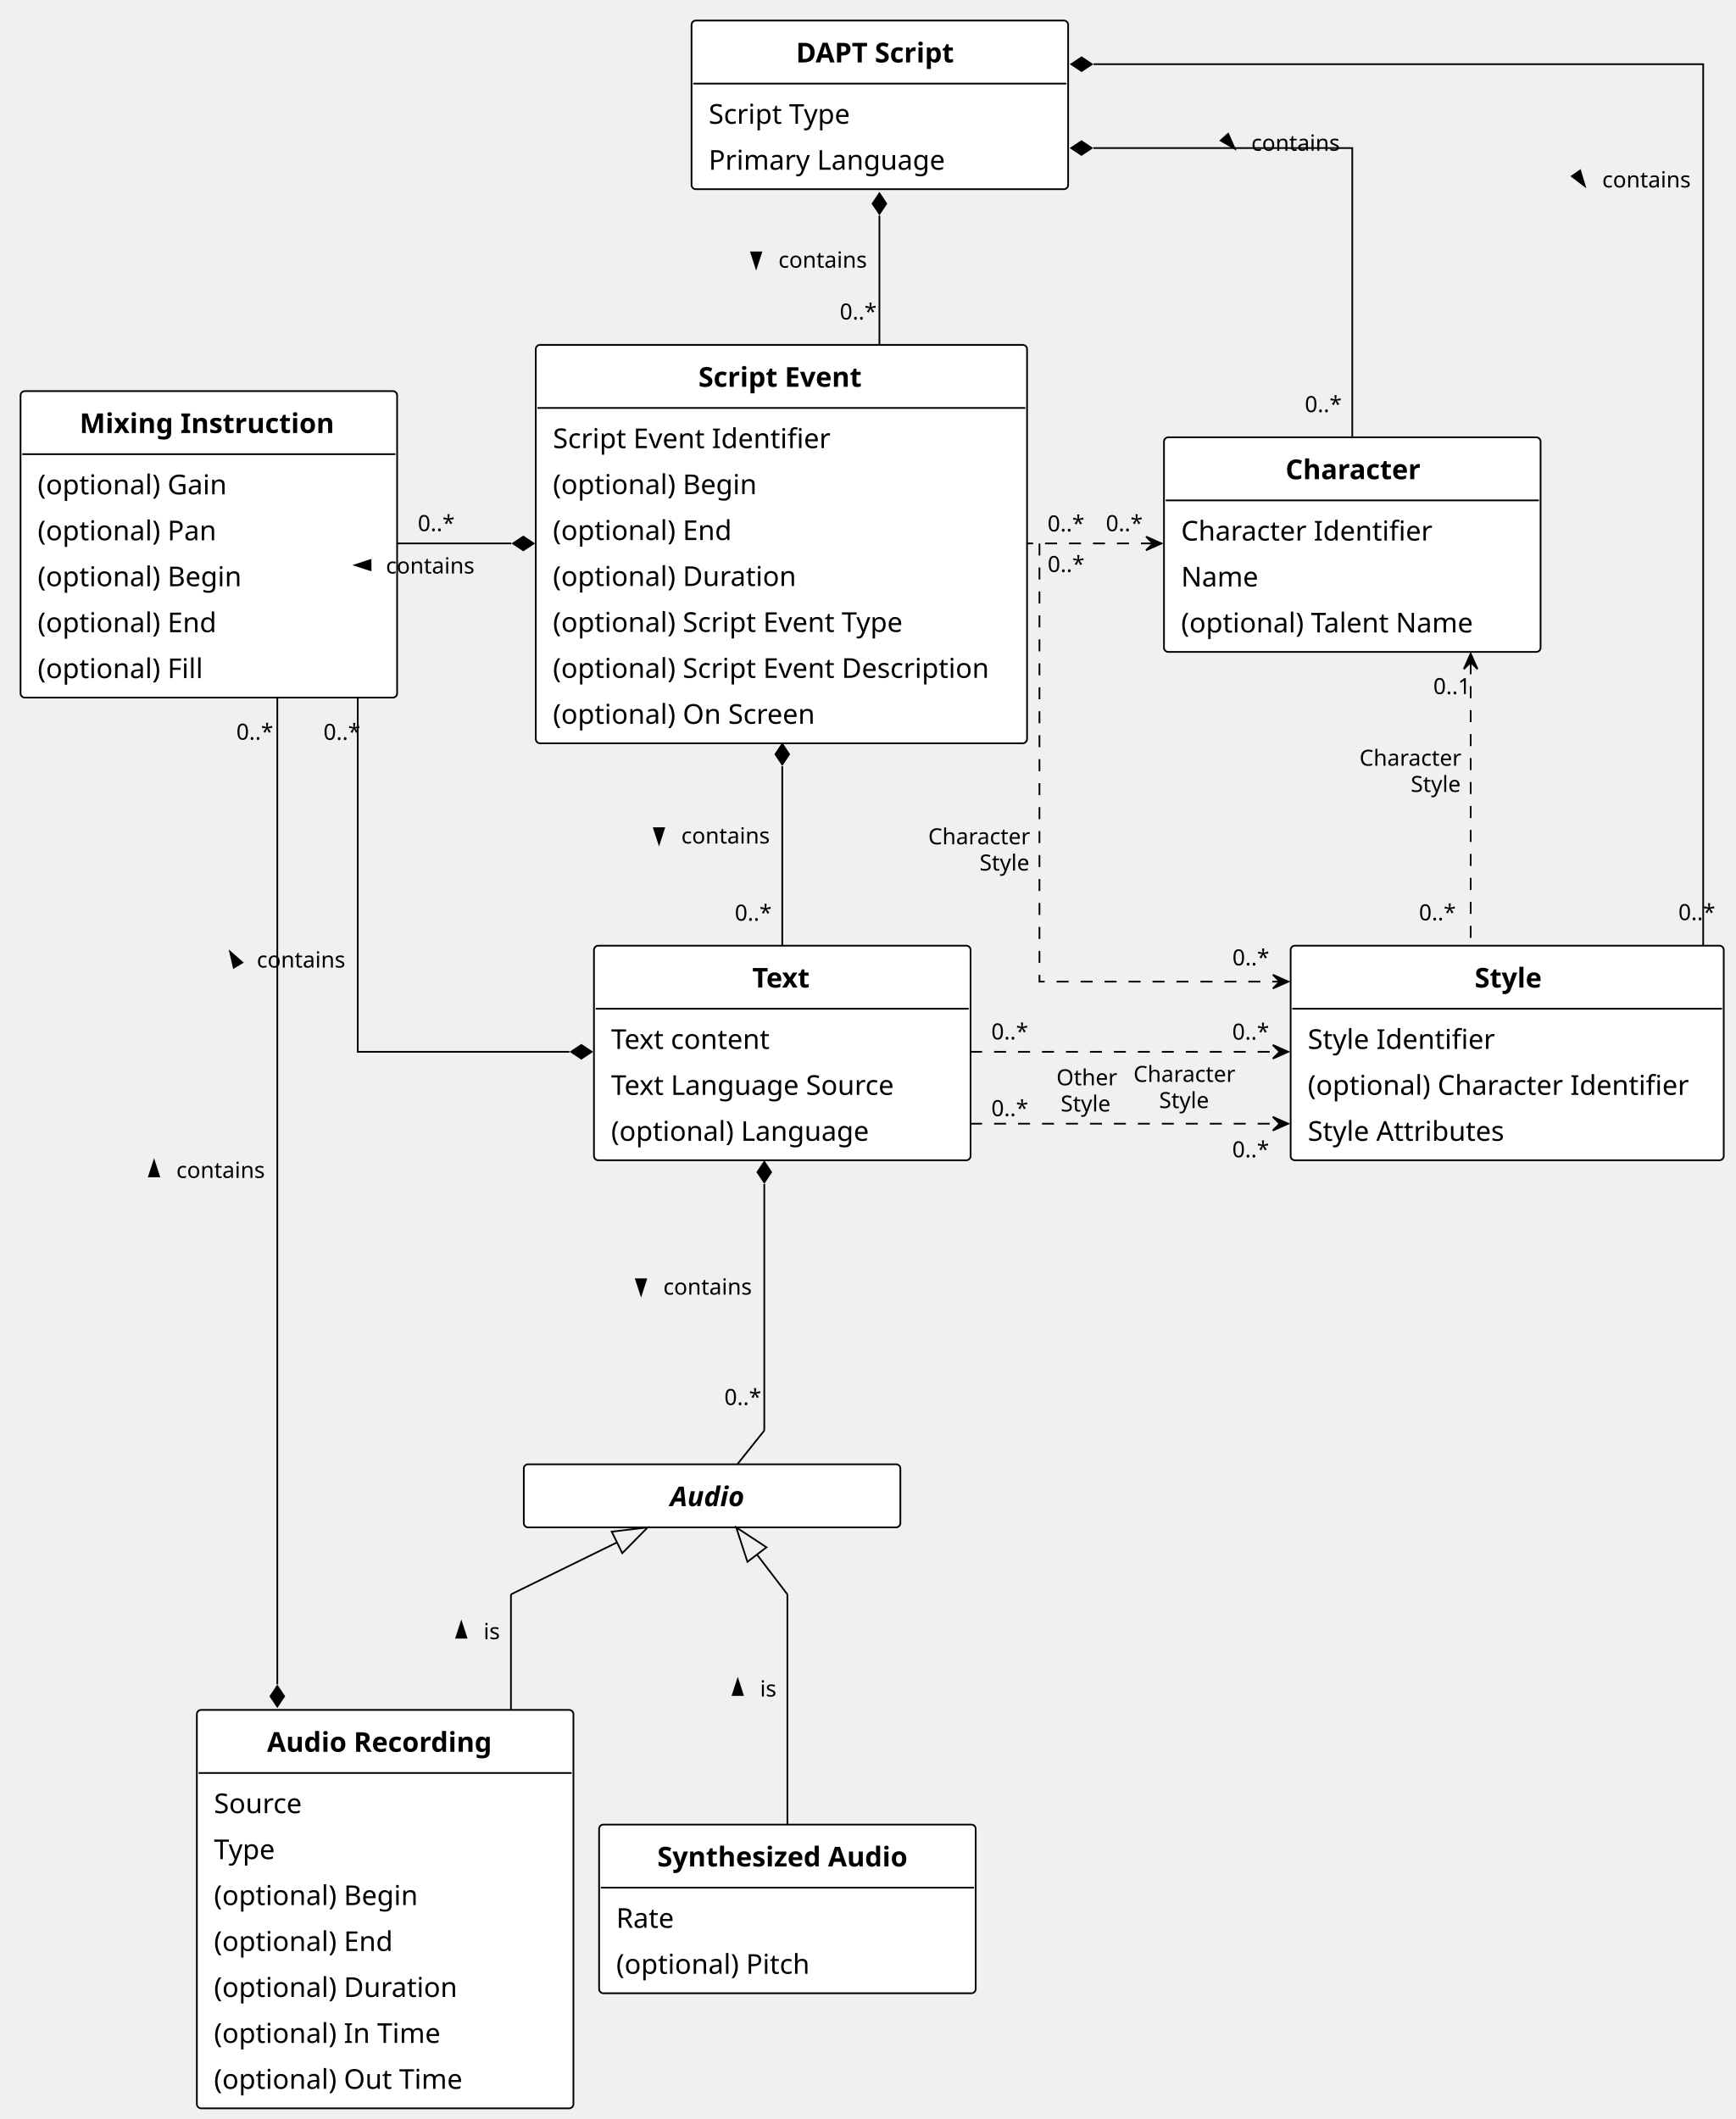
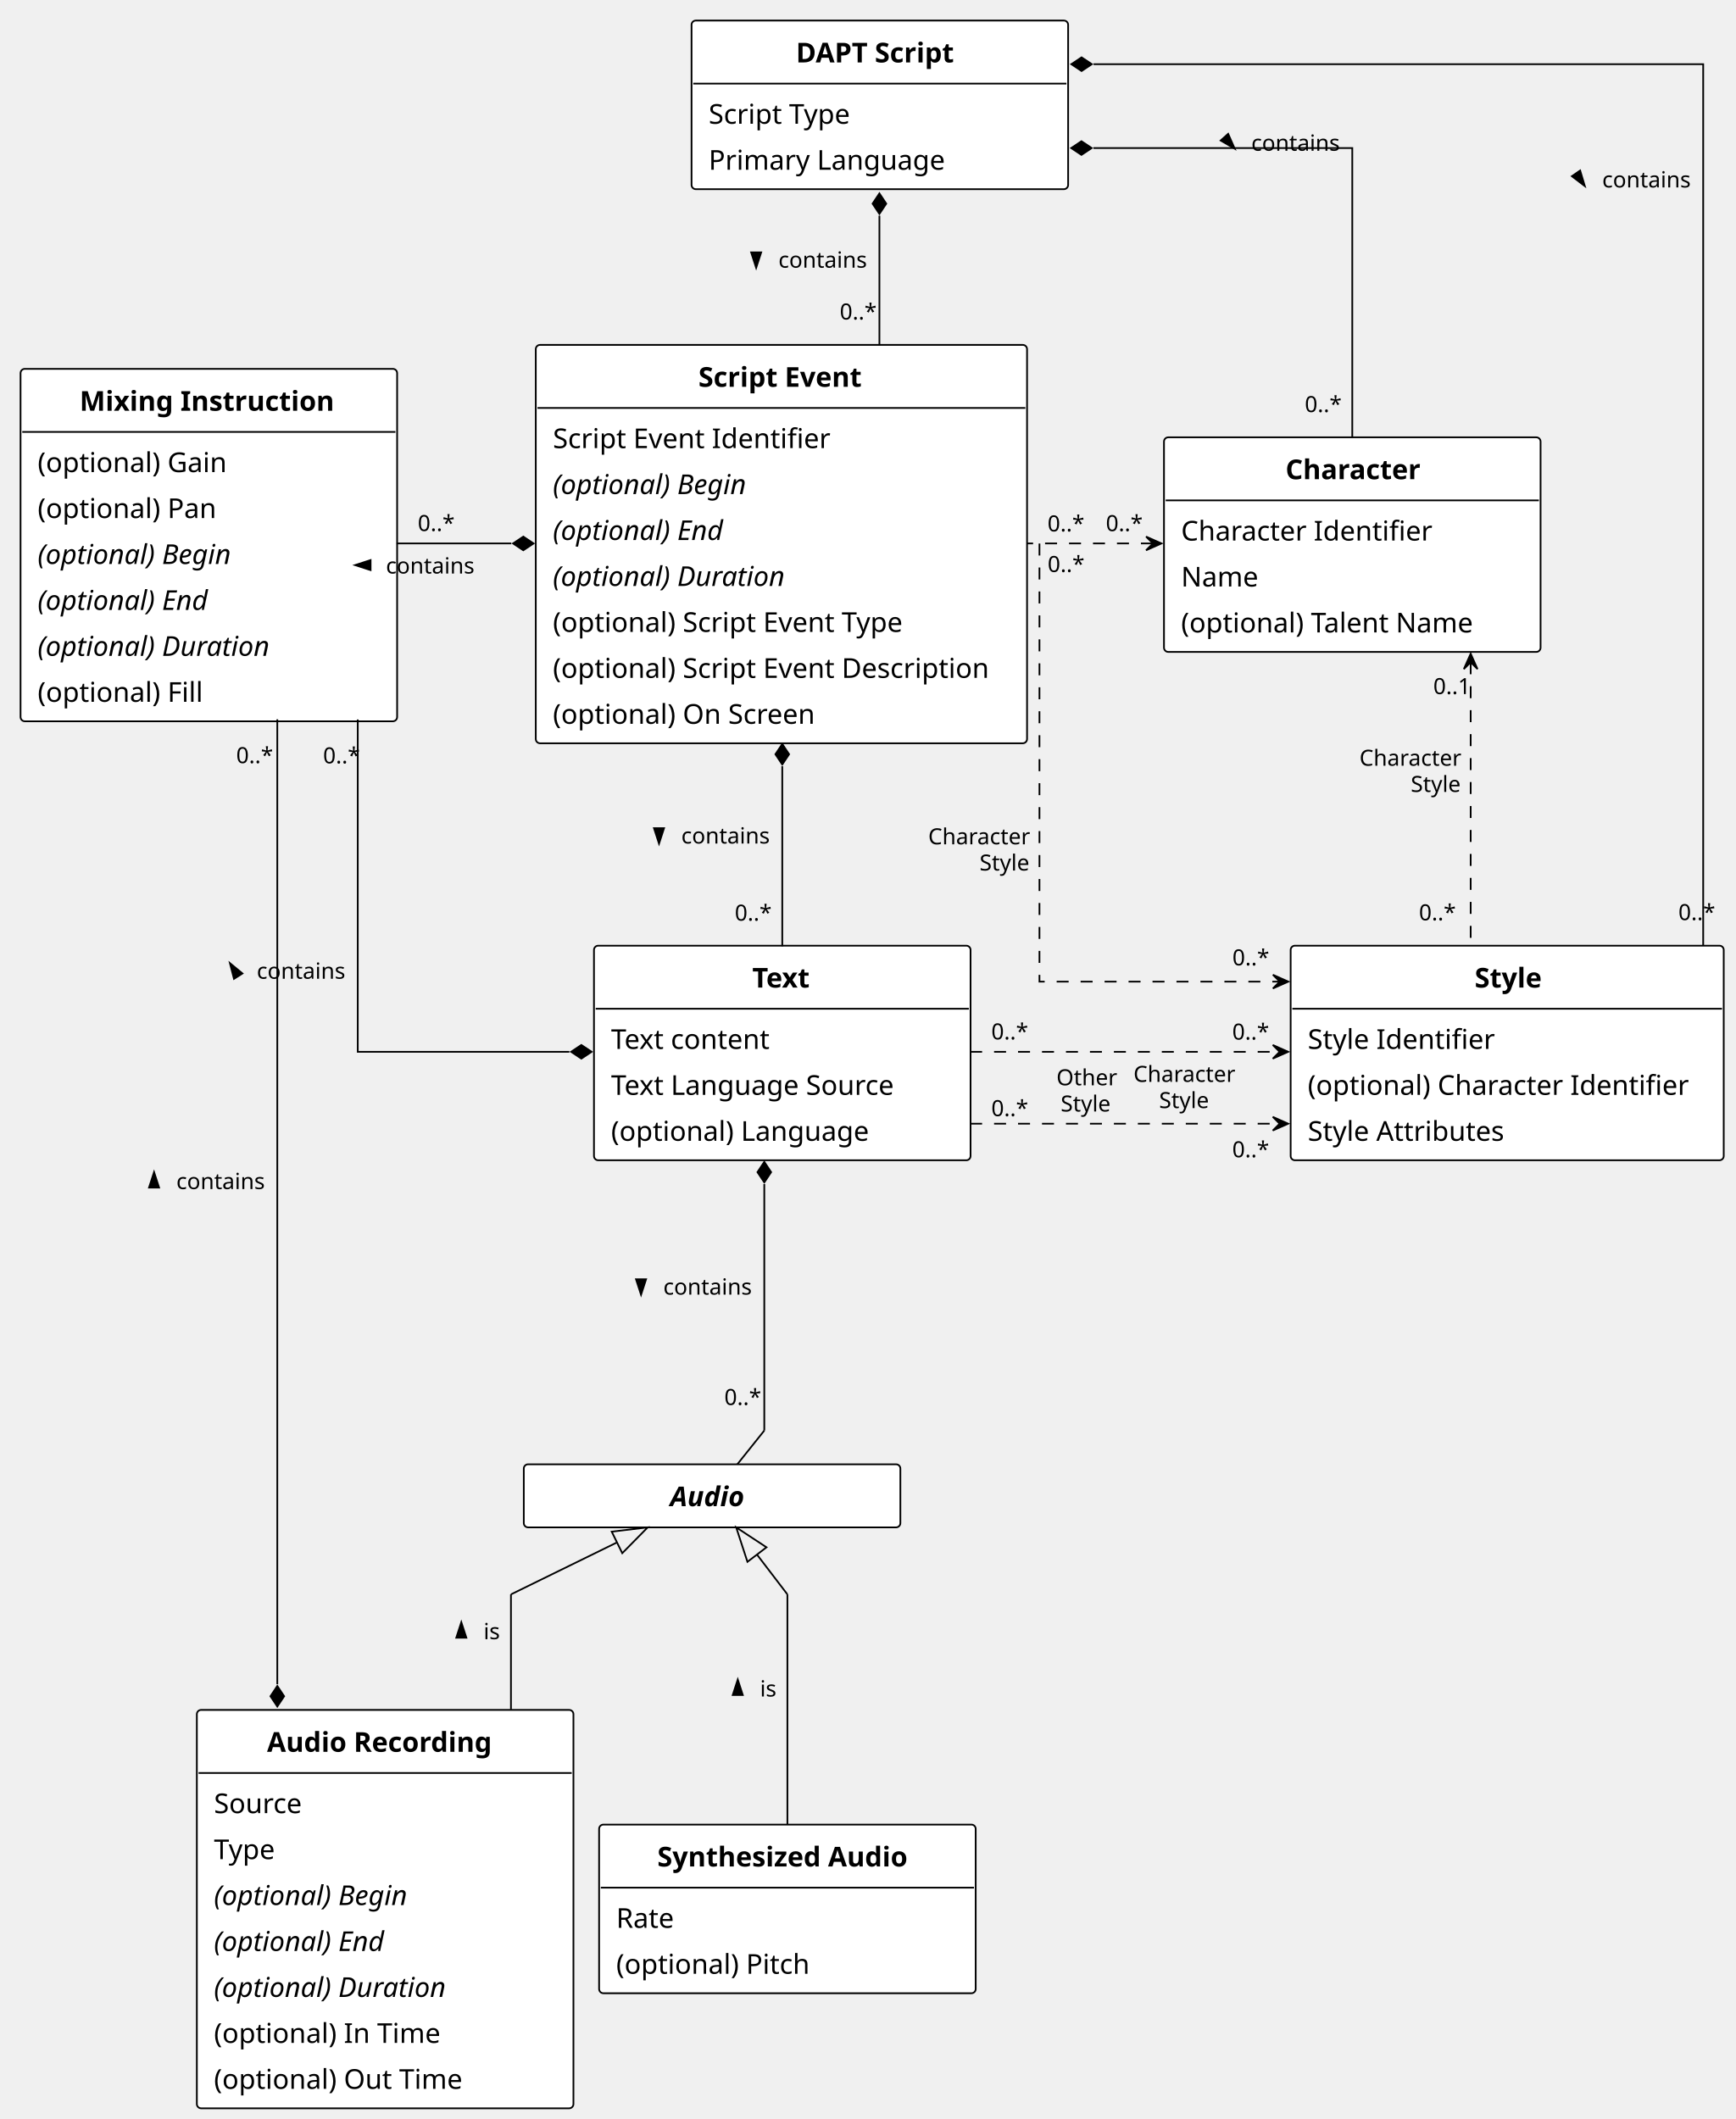
<svg xmlns="http://www.w3.org/2000/svg" xmlns:xlink="http://www.w3.org/1999/xlink" contentStyleType="text/css" height="1238px" preserveAspectRatio="none" style="width:1014px;height:1238px;background:#FFFFFF;" version="1.1" viewBox="0 0 1014 1238" width="1014px" zoomAndPan="magnify">
  <defs />
  <g>
    <a href="#dapt-script" target="_top" title="#dapt-script" xlink:actuate="onRequest" xlink:href="#dapt-script" xlink:show="new" xlink:title="#dapt-script" xlink:type="simple">
      <g id="elem_DAPTScript">
        <rect codeLine="15" fill="#FFFFFF" height="98.531" id="DAPTScript" rx="2.5" ry="2.5" style="stroke:#000000;stroke-width:1.0;" width="220" x="404" y="12" />
        <text fill="#000000" font-family="sans-serif" font-size="16" font-weight="bold" lengthAdjust="spacing" textLength="98" x="465" y="36.469">DAPT Script</text>
        <line style="stroke:#000000;stroke-width:1.0;" x1="405" x2="623" y1="48.844" y2="48.844" />
        <a href="#script-type" target="_top" title="#script-type" xlink:actuate="onRequest" xlink:href="#script-type" xlink:show="new" xlink:title="#script-type" xlink:type="simple">
          <text fill="#000000" font-family="sans-serif" font-size="16" lengthAdjust="spacing" textLength="87" x="414" y="72.312">Script Type</text>
        </a>
        <a href="#primary-language" target="_top" title="#primary-language" xlink:actuate="onRequest" xlink:href="#primary-language" xlink:show="new" xlink:title="#primary-language" xlink:type="simple">
          <text fill="#000000" font-family="sans-serif" font-size="16" lengthAdjust="spacing" textLength="141" x="414" y="99.156">Primary Language</text>
        </a>
      </g>
    </a>
    <a href="#script-event" target="_top" title="#script-event" xlink:actuate="onRequest" xlink:href="#script-event" xlink:show="new" xlink:title="#script-event" xlink:type="simple">
      <g id="elem_ScriptEvent">
        <rect codeLine="20" fill="#FFFFFF" height="232.75" id="ScriptEvent" rx="2.5" ry="2.5" style="stroke:#000000;stroke-width:1.0;" width="287" x="313" y="201.5" />
        <text fill="#000000" font-family="sans-serif" font-size="16" font-weight="bold" lengthAdjust="spacing" textLength="97" x="408" y="225.969">Script Event</text>
        <line style="stroke:#000000;stroke-width:1.0;" x1="314" x2="599" y1="238.344" y2="238.344" />
        <a href="#dfn-script-event-identifier" target="_top" title="#dfn-script-event-identifier" xlink:actuate="onRequest" xlink:href="#dfn-script-event-identifier" xlink:show="new" xlink:title="#dfn-script-event-identifier" xlink:type="simple">
          <text fill="#000000" font-family="sans-serif" font-size="16" lengthAdjust="spacing" textLength="169" x="323" y="261.812">Script Event Identifier</text>
        </a>
        <a href="#dfn-begin" target="_top" title="#dfn-begin" xlink:actuate="onRequest" xlink:href="#dfn-begin" xlink:show="new" xlink:title="#dfn-begin" xlink:type="simple">
-           <text fill="#000000" font-family="sans-serif" font-size="16" lengthAdjust="spacing" textLength="123" x="323" y="288.656">(optional) Begin</text>
+           <text fill="#000000" font-family="sans-serif" font-size="16" font-style="italic" lengthAdjust="spacing" textLength="123" x="323" y="288.656">(optional) Begin</text>
        </a>
        <a href="#dfn-end" target="_top" title="#dfn-end" xlink:actuate="onRequest" xlink:href="#dfn-end" xlink:show="new" xlink:title="#dfn-end" xlink:type="simple">
-           <text fill="#000000" font-family="sans-serif" font-size="16" lengthAdjust="spacing" textLength="109" x="323" y="315.5">(optional) End</text>
+           <text fill="#000000" font-family="sans-serif" font-size="16" font-style="italic" lengthAdjust="spacing" textLength="109" x="323" y="315.5">(optional) End</text>
        </a>
        <a href="#dfn-duration" target="_top" title="#dfn-duration" xlink:actuate="onRequest" xlink:href="#dfn-duration" xlink:show="new" xlink:title="#dfn-duration" xlink:type="simple">
-           <text fill="#000000" font-family="sans-serif" font-size="16" lengthAdjust="spacing" textLength="149" x="323" y="342.344">(optional) Duration</text>
+           <text fill="#000000" font-family="sans-serif" font-size="16" font-style="italic" lengthAdjust="spacing" textLength="149" x="323" y="342.344">(optional) Duration</text>
        </a>
        <a href="#dfn-script-event-type" target="_top" title="#dfn-script-event-type" xlink:actuate="onRequest" xlink:href="#dfn-script-event-type" xlink:show="new" xlink:title="#dfn-script-event-type" xlink:type="simple">
          <text fill="#000000" font-family="sans-serif" font-size="16" lengthAdjust="spacing" textLength="214" x="323" y="369.188">(optional) Script Event Type</text>
        </a>
        <a href="#dfn-script-event-description" target="_top" title="#dfn-script-event-description" xlink:actuate="onRequest" xlink:href="#dfn-script-event-description" xlink:show="new" xlink:title="#dfn-script-event-description" xlink:type="simple">
          <text fill="#000000" font-family="sans-serif" font-size="16" lengthAdjust="spacing" textLength="267" x="323" y="396.031">(optional) Script Event Description</text>
        </a>
        <a href="#on-screen" target="_top" title="#on-screen" xlink:actuate="onRequest" xlink:href="#on-screen" xlink:show="new" xlink:title="#on-screen" xlink:type="simple">
          <text fill="#000000" font-family="sans-serif" font-size="16" lengthAdjust="spacing" textLength="159" x="323" y="422.875">(optional) On Screen</text>
        </a>
      </g>
    </a>
    <a href="#text" target="_top" title="#text" xlink:actuate="onRequest" xlink:href="#text" xlink:show="new" xlink:title="#text" xlink:type="simple">
      <g id="elem_Text">
        <rect codeLine="30" fill="#FFFFFF" height="125.375" id="Text" rx="2.5" ry="2.5" style="stroke:#000000;stroke-width:1.0;" width="220" x="347" y="552.5" />
        <text fill="#000000" font-family="sans-serif" font-size="16" font-weight="bold" lengthAdjust="spacing" textLength="35" x="439.5" y="576.969">Text</text>
        <line style="stroke:#000000;stroke-width:1.0;" x1="348" x2="566" y1="589.344" y2="589.344" />
        <a href="#dfn-text" target="_top" title="#dfn-text" xlink:actuate="onRequest" xlink:href="#dfn-text" xlink:show="new" xlink:title="#dfn-text" xlink:type="simple">
          <text fill="#000000" font-family="sans-serif" font-size="16" lengthAdjust="spacing" textLength="99" x="357" y="612.812">Text content</text>
        </a>
        <a href="#text-language-source" target="_top" title="#text-language-source" xlink:actuate="onRequest" xlink:href="#text-language-source" xlink:show="new" xlink:title="#text-language-source" xlink:type="simple">
          <text fill="#000000" font-family="sans-serif" font-size="16" lengthAdjust="spacing" textLength="174" x="357" y="639.656">Text Language Source</text>
        </a>
        <text fill="#000000" font-family="sans-serif" font-size="16" lengthAdjust="spacing" textLength="156" x="357" y="666.5">(optional) Language</text>
      </g>
    </a>
    <a href="#dfn-audio" target="_top" title="#dfn-audio" xlink:actuate="onRequest" xlink:href="#dfn-audio" xlink:show="new" xlink:title="#dfn-audio" xlink:type="simple">
      <g id="elem_Audio">
        <rect codeLine="51" fill="#FFFFFF" height="36.844" id="Audio" rx="2.5" ry="2.5" style="stroke:#000000;stroke-width:1.0;" width="220" x="306" y="855.5" />
        <text fill="#000000" font-family="sans-serif" font-size="16" font-style="italic" font-weight="bold" lengthAdjust="spacing" textLength="49" x="391.5" y="879.969">Audio</text>
      </g>
    </a>
    <polygon fill="none" points="378.406,892.344,363.527,907.43,357.366,894.859" style="stroke:#000000;stroke-width:1.0;" />
    <line style="stroke:#000000;stroke-width:1.0;" x1="360.447" x2="298.5" y1="901.144" y2="931.5" />
    <polygon fill="none" points="430.078,892.344,447.783,903.985,436.659,912.485" style="stroke:#000000;stroke-width:1.0;" />
    <line style="stroke:#000000;stroke-width:1.0;" x1="442.221" x2="460" y1="908.235" y2="931.5" />
    <line style="stroke:#000000;stroke-width:1.0;" x1="430.731" x2="446.5" y1="855.5" y2="835.78" />
    <a href="#dfn-synthesized-audio" target="_top" title="#dfn-synthesized-audio" xlink:actuate="onRequest" xlink:href="#dfn-synthesized-audio" xlink:show="new" xlink:title="#dfn-synthesized-audio" xlink:type="simple">
      <g id="elem_SynthesizedAudio">
        <rect codeLine="54" fill="#FFFFFF" height="98.531" id="SynthesizedAudio" rx="2.5" ry="2.5" style="stroke:#000000;stroke-width:1.0;" width="220" x="350" y="1066" />
        <text fill="#000000" font-family="sans-serif" font-size="16" font-weight="bold" lengthAdjust="spacing" textLength="152" x="384" y="1090.469">Synthesized Audio</text>
        <line style="stroke:#000000;stroke-width:1.0;" x1="351" x2="569" y1="1102.844" y2="1102.844" />
        <a href="#dfn-rate" target="_top" title="#dfn-rate" xlink:actuate="onRequest" xlink:href="#dfn-rate" xlink:show="new" xlink:title="#dfn-rate" xlink:type="simple">
          <text fill="#000000" font-family="sans-serif" font-size="16" lengthAdjust="spacing" textLength="34" x="360" y="1126.312">Rate</text>
        </a>
        <a href="#dfn-pitch" target="_top" title="#dfn-pitch" xlink:actuate="onRequest" xlink:href="#dfn-pitch" xlink:show="new" xlink:title="#dfn-pitch" xlink:type="simple">
          <text fill="#000000" font-family="sans-serif" font-size="16" lengthAdjust="spacing" textLength="118" x="360" y="1153.156">(optional) Pitch</text>
        </a>
      </g>
    </a>
    <a href="#dfn-audio-recording" target="_top" title="#dfn-audio-recording" xlink:actuate="onRequest" xlink:href="#dfn-audio-recording" xlink:show="new" xlink:title="#dfn-audio-recording" xlink:type="simple">
      <g id="elem_AudioRecording">
        <rect codeLine="59" fill="#FFFFFF" height="232.75" id="AudioRecording" rx="2.5" ry="2.5" style="stroke:#000000;stroke-width:1.0;" width="220" x="115" y="999" />
        <text fill="#000000" font-family="sans-serif" font-size="16" font-weight="bold" lengthAdjust="spacing" textLength="138" x="156" y="1023.469">Audio Recording</text>
        <line style="stroke:#000000;stroke-width:1.0;" x1="116" x2="334" y1="1035.844" y2="1035.844" />
        <a href="#dfn-source" target="_top" title="#dfn-source" xlink:actuate="onRequest" xlink:href="#dfn-source" xlink:show="new" xlink:title="#dfn-source" xlink:type="simple">
          <text fill="#000000" font-family="sans-serif" font-size="16" lengthAdjust="spacing" textLength="53" x="125" y="1059.312">Source</text>
        </a>
        <a href="#dfn-type" target="_top" title="#dfn-type" xlink:actuate="onRequest" xlink:href="#dfn-type" xlink:show="new" xlink:title="#dfn-type" xlink:type="simple">
          <text fill="#000000" font-family="sans-serif" font-size="16" lengthAdjust="spacing" textLength="37" x="125" y="1086.156">Type</text>
        </a>
        <a href="#dfn-begin" target="_top" title="#dfn-begin" xlink:actuate="onRequest" xlink:href="#dfn-begin" xlink:show="new" xlink:title="#dfn-begin" xlink:type="simple">
-           <text fill="#000000" font-family="sans-serif" font-size="16" lengthAdjust="spacing" textLength="123" x="125" y="1113">(optional) Begin</text>
+           <text fill="#000000" font-family="sans-serif" font-size="16" font-style="italic" lengthAdjust="spacing" textLength="123" x="125" y="1113">(optional) Begin</text>
        </a>
        <a href="#dfn-end" target="_top" title="#dfn-end" xlink:actuate="onRequest" xlink:href="#dfn-end" xlink:show="new" xlink:title="#dfn-end" xlink:type="simple">
-           <text fill="#000000" font-family="sans-serif" font-size="16" lengthAdjust="spacing" textLength="109" x="125" y="1139.844">(optional) End</text>
+           <text fill="#000000" font-family="sans-serif" font-size="16" font-style="italic" lengthAdjust="spacing" textLength="109" x="125" y="1139.844">(optional) End</text>
        </a>
        <a href="#dfn-duration" target="_top" title="#dfn-duration" xlink:actuate="onRequest" xlink:href="#dfn-duration" xlink:show="new" xlink:title="#dfn-duration" xlink:type="simple">
-           <text fill="#000000" font-family="sans-serif" font-size="16" lengthAdjust="spacing" textLength="149" x="125" y="1166.688">(optional) Duration</text>
+           <text fill="#000000" font-family="sans-serif" font-size="16" font-style="italic" lengthAdjust="spacing" textLength="149" x="125" y="1166.688">(optional) Duration</text>
        </a>
        <a href="#dfn-in-time" target="_top" title="#dfn-in-time" xlink:actuate="onRequest" xlink:href="#dfn-in-time" xlink:show="new" xlink:title="#dfn-in-time" xlink:type="simple">
          <text fill="#000000" font-family="sans-serif" font-size="16" lengthAdjust="spacing" textLength="139" x="125" y="1193.531">(optional) In Time</text>
        </a>
        <a href="#dfn-out-time" target="_top" title="#dfn-out-time" xlink:actuate="onRequest" xlink:href="#dfn-out-time" xlink:show="new" xlink:title="#dfn-out-time" xlink:type="simple">
          <text fill="#000000" font-family="sans-serif" font-size="16" lengthAdjust="spacing" textLength="152" x="125" y="1220.375">(optional) Out Time</text>
        </a>
      </g>
    </a>
    <a href="#character" target="_top" title="#character" xlink:actuate="onRequest" xlink:href="#character" xlink:show="new" xlink:title="#character" xlink:type="simple">
      <g id="elem_Character">
        <rect codeLine="38" fill="#FFFFFF" height="125.375" id="Character" rx="2.5" ry="2.5" style="stroke:#000000;stroke-width:1.0;" width="220" x="680" y="255.5" />
        <text fill="#000000" font-family="sans-serif" font-size="16" font-weight="bold" lengthAdjust="spacing" textLength="78" x="751" y="279.969">Character</text>
        <line style="stroke:#000000;stroke-width:1.0;" x1="681" x2="899" y1="292.344" y2="292.344" />
        <a href="#dfn-character-identifier" target="_top" title="#dfn-character-identifier" xlink:actuate="onRequest" xlink:href="#dfn-character-identifier" xlink:show="new" xlink:title="#dfn-character-identifier" xlink:type="simple">
          <text fill="#000000" font-family="sans-serif" font-size="16" lengthAdjust="spacing" textLength="153" x="690" y="315.812">Character Identifier</text>
        </a>
        <a href="#dfn-character-name" target="_top" title="#dfn-character-name" xlink:actuate="onRequest" xlink:href="#dfn-character-name" xlink:show="new" xlink:title="#dfn-character-name" xlink:type="simple">
          <text fill="#000000" font-family="sans-serif" font-size="16" lengthAdjust="spacing" textLength="45" x="690" y="342.656">Name</text>
        </a>
        <a href="#dfn-character-talent-name" target="_top" title="#dfn-character-talent-name" xlink:actuate="onRequest" xlink:href="#dfn-character-talent-name" xlink:show="new" xlink:title="#dfn-character-talent-name" xlink:type="simple">
          <text fill="#000000" font-family="sans-serif" font-size="16" lengthAdjust="spacing" textLength="179" x="690" y="369.5">(optional) Talent Name</text>
        </a>
      </g>
    </a>
    <g id="elem_Style">
      <rect codeLine="44" fill="#FFFFFF" height="125.375" id="Style" rx="2.5" ry="2.5" style="stroke:#000000;stroke-width:1.0;" width="253" x="754" y="552.5" />
      <text fill="#000000" font-family="sans-serif" font-size="16" font-weight="bold" lengthAdjust="spacing" textLength="38" x="861.5" y="576.969">Style</text>
      <line style="stroke:#000000;stroke-width:1.0;" x1="755" x2="1006" y1="589.344" y2="589.344" />
      <text fill="#000000" font-family="sans-serif" font-size="16" lengthAdjust="spacing" textLength="114" x="764" y="612.812">Style Identifier</text>
      <a href="#dfn-character-identifier" target="_top" title="#dfn-character-identifier" xlink:actuate="onRequest" xlink:href="#dfn-character-identifier" xlink:show="new" xlink:title="#dfn-character-identifier" xlink:type="simple">
        <text fill="#000000" font-family="sans-serif" font-size="16" lengthAdjust="spacing" textLength="233" x="764" y="639.656">(optional) Character Identifier</text>
      </a>
      <text fill="#000000" font-family="sans-serif" font-size="16" lengthAdjust="spacing" textLength="120" x="764" y="666.5">Style Attributes</text>
    </g>
    <a href="#dfn-mixing-instruction" target="_top" title="#dfn-mixing-instruction" xlink:actuate="onRequest" xlink:href="#dfn-mixing-instruction" xlink:show="new" xlink:title="#dfn-mixing-instruction" xlink:type="simple">
      <g id="elem_MixingInstruction">
-         <rect codeLine="71" fill="#FFFFFF" height="179.062" id="MixingInstruction" rx="2.5" ry="2.5" style="stroke:#000000;stroke-width:1.0;" width="220" x="12" y="228.5" />
-         <text fill="#000000" font-family="sans-serif" font-size="16" font-weight="bold" lengthAdjust="spacing" textLength="151" x="46.5" y="252.969">Mixing Instruction</text>
-         <line style="stroke:#000000;stroke-width:1.0;" x1="13" x2="231" y1="265.344" y2="265.344" />
+         <rect codeLine="71" fill="#FFFFFF" height="205.906" id="MixingInstruction" rx="2.5" ry="2.5" style="stroke:#000000;stroke-width:1.0;" width="220" x="12" y="215.5" />
+         <text fill="#000000" font-family="sans-serif" font-size="16" font-weight="bold" lengthAdjust="spacing" textLength="151" x="46.5" y="239.969">Mixing Instruction</text>
+         <line style="stroke:#000000;stroke-width:1.0;" x1="13" x2="231" y1="252.344" y2="252.344" />
        <a href="#dfn-gain" target="_top" title="#dfn-gain" xlink:actuate="onRequest" xlink:href="#dfn-gain" xlink:show="new" xlink:title="#dfn-gain" xlink:type="simple">
-           <text fill="#000000" font-family="sans-serif" font-size="16" lengthAdjust="spacing" textLength="116" x="22" y="288.812">(optional) Gain</text>
+           <text fill="#000000" font-family="sans-serif" font-size="16" lengthAdjust="spacing" textLength="116" x="22" y="275.812">(optional) Gain</text>
        </a>
        <a href="#dfn-pan" target="_top" title="#dfn-pan" xlink:actuate="onRequest" xlink:href="#dfn-pan" xlink:show="new" xlink:title="#dfn-pan" xlink:type="simple">
-           <text fill="#000000" font-family="sans-serif" font-size="16" lengthAdjust="spacing" textLength="108" x="22" y="315.656">(optional) Pan</text>
+           <text fill="#000000" font-family="sans-serif" font-size="16" lengthAdjust="spacing" textLength="108" x="22" y="302.656">(optional) Pan</text>
        </a>
        <a href="#dfn-begin" target="_top" title="#dfn-begin" xlink:actuate="onRequest" xlink:href="#dfn-begin" xlink:show="new" xlink:title="#dfn-begin" xlink:type="simple">
-           <text fill="#000000" font-family="sans-serif" font-size="16" lengthAdjust="spacing" textLength="123" x="22" y="342.5">(optional) Begin</text>
+           <text fill="#000000" font-family="sans-serif" font-size="16" font-style="italic" lengthAdjust="spacing" textLength="123" x="22" y="329.5">(optional) Begin</text>
        </a>
        <a href="#dfn-end" target="_top" title="#dfn-end" xlink:actuate="onRequest" xlink:href="#dfn-end" xlink:show="new" xlink:title="#dfn-end" xlink:type="simple">
-           <text fill="#000000" font-family="sans-serif" font-size="16" lengthAdjust="spacing" textLength="109" x="22" y="369.344">(optional) End</text>
+           <text fill="#000000" font-family="sans-serif" font-size="16" font-style="italic" lengthAdjust="spacing" textLength="109" x="22" y="356.344">(optional) End</text>
+         </a>
+         <a href="#dfn-duration" target="_top" title="#dfn-duration" xlink:actuate="onRequest" xlink:href="#dfn-duration" xlink:show="new" xlink:title="#dfn-duration" xlink:type="simple">
+           <text fill="#000000" font-family="sans-serif" font-size="16" font-style="italic" lengthAdjust="spacing" textLength="149" x="22" y="383.188">(optional) Duration</text>
        </a>
        <a href="#dfn-fill" target="_top" title="#dfn-fill" xlink:actuate="onRequest" xlink:href="#dfn-fill" xlink:show="new" xlink:title="#dfn-fill" xlink:type="simple">
-           <text fill="#000000" font-family="sans-serif" font-size="16" lengthAdjust="spacing" textLength="104" x="22" y="396.188">(optional) Fill</text>
+           <text fill="#000000" font-family="sans-serif" font-size="16" lengthAdjust="spacing" textLength="104" x="22" y="410.031">(optional) Fill</text>
        </a>
      </g>
    </a>
    <g id="link_DAPTScript_ScriptEvent">
-       <path codeLine="82" d="M513.75,125.98 C513.75,125.98 513.75,201.66 513.75,201.66 " fill="none" id="DAPTScript-backto-ScriptEvent" style="stroke:#000000;stroke-width:1.0;" />
+       <path codeLine="83" d="M513.75,125.98 C513.75,125.98 513.75,201.66 513.75,201.66 " fill="none" id="DAPTScript-backto-ScriptEvent" style="stroke:#000000;stroke-width:1.0;" />
      <polygon fill="#000000" points="513.75,112.98,509.75,118.98,513.75,124.98,517.75,118.98,513.75,112.98" style="stroke:#000000;stroke-width:1.0;" />
      <polygon fill="#000000" points="441.75,156.475,444.689,147.43,438.811,147.43,441.75,156.475" style="stroke:#000000;stroke-width:1.0;" />
      <text fill="#000000" font-family="sans-serif" font-size="13" lengthAdjust="spacing" textLength="54" x="454.75" y="156.388">contains</text>
      <text fill="#000000" font-family="sans-serif" font-size="13" lengthAdjust="spacing" textLength="22" x="490.589" y="186.658">0..*</text>
    </g>
    <g id="link_DAPTScript_Character">
-       <path codeLine="83" d="M638.79,86.5 C638.79,86.5 790,86.5 790,86.5 C790,86.5 790,187.01 790,255.72 " fill="none" id="DAPTScript-backto-Character" style="stroke:#000000;stroke-width:1.0;" />
+       <path codeLine="84" d="M638.79,86.5 C638.79,86.5 790,86.5 790,86.5 C790,86.5 790,187.01 790,255.72 " fill="none" id="DAPTScript-backto-Character" style="stroke:#000000;stroke-width:1.0;" />
      <polygon fill="#000000" points="625.79,86.5,631.79,90.5,637.79,86.5,631.79,82.5,625.79,86.5" style="stroke:#000000;stroke-width:1.0;" />
      <polygon fill="#000000" points="721.332,86.884,717.496,78.181,713.113,82.097,721.332,86.884" style="stroke:#000000;stroke-width:1.0;" />
      <text fill="#000000" font-family="sans-serif" font-size="13" lengthAdjust="spacing" textLength="54" x="731" y="88.068">contains</text>
      <text fill="#000000" font-family="sans-serif" font-size="13" lengthAdjust="spacing" textLength="22" x="762.266" y="240.754">0..*</text>
    </g>
    <g id="link_DAPTScript_Style">
-       <path codeLine="84" d="M638.86,37.5 C638.86,37.5 995,37.5 995,37.5 C995,37.5 995,402.74 995,552.54 " fill="none" id="DAPTScript-backto-Style" style="stroke:#000000;stroke-width:1.0;" />
+       <path codeLine="85" d="M638.86,37.5 C638.86,37.5 995,37.5 995,37.5 C995,37.5 995,402.74 995,552.54 " fill="none" id="DAPTScript-backto-Style" style="stroke:#000000;stroke-width:1.0;" />
      <polygon fill="#000000" points="625.86,37.5,631.86,41.5,637.86,37.5,631.86,33.5,625.86,37.5" style="stroke:#000000;stroke-width:1.0;" />
      <polygon fill="#000000" points="925.844,108.718,923.117,99.607,918.282,102.95,925.844,108.718" style="stroke:#000000;stroke-width:1.0;" />
      <text fill="#000000" font-family="sans-serif" font-size="13" lengthAdjust="spacing" textLength="54" x="936" y="109.518">contains</text>
      <text fill="#000000" font-family="sans-serif" font-size="13" lengthAdjust="spacing" textLength="22" x="980.505" y="537.553">0..*</text>
    </g>
    <g id="link_Character_Style">
      <a href="#dfn-character-style" target="_top" title="#dfn-character-style" xlink:actuate="onRequest" xlink:href="#dfn-character-style" xlink:show="new" xlink:title="#dfn-character-style" xlink:type="simple">
-         <path codeLine="85" d="M859.17,386.91 C859.17,386.91 859.17,552.66 859.17,552.66 " fill="none" id="Character-backto-Style" style="stroke:#000000;stroke-width:1.0;stroke-dasharray:7.0,7.0;" />
+         <path codeLine="86" d="M859.17,386.91 C859.17,386.91 859.17,552.66 859.17,552.66 " fill="none" id="Character-backto-Style" style="stroke:#000000;stroke-width:1.0;stroke-dasharray:7.0,7.0;" />
        <polygon fill="#000000" points="859.17,381.91,855.17,390.91,859.17,386.91,863.17,390.91,859.17,381.91" style="stroke:#000000;stroke-width:1.0;" />
        <text fill="#000000" font-family="sans-serif" font-size="13" lengthAdjust="spacing" textLength="60" x="794.17" y="447.358">Character</text>
        <text fill="#000000" font-family="sans-serif" font-size="13" lengthAdjust="spacing" textLength="30" x="824.17" y="462.669">Style</text>
        <text fill="#000000" font-family="sans-serif" font-size="13" lengthAdjust="spacing" textLength="24" x="837.318" y="405.509">0..1</text>
        <text fill="#000000" font-family="sans-serif" font-size="13" lengthAdjust="spacing" textLength="22" x="828.969" y="537.687">0..*</text>
      </a>
    </g>
    <g id="link_ScriptEvent_Style">
      <a href="#dfn-character-style" target="_top" title="#dfn-character-style" xlink:actuate="onRequest" xlink:href="#dfn-character-style" xlink:show="new" xlink:title="#dfn-character-style" xlink:type="simple">
-         <path codeLine="86" d="M607.25,317.55 C607.25,321.48 607.25,573.5 607.25,573.5 C607.25,573.5 747.63,573.5 747.63,573.5 " fill="none" id="ScriptEvent-to-Style" style="stroke:#000000;stroke-width:1.0;stroke-dasharray:7.0,7.0;" />
+         <path codeLine="87" d="M607.25,317.55 C607.25,321.48 607.25,573.5 607.25,573.5 C607.25,573.5 747.63,573.5 747.63,573.5 " fill="none" id="ScriptEvent-to-Style" style="stroke:#000000;stroke-width:1.0;stroke-dasharray:7.0,7.0;" />
        <polygon fill="#000000" points="752.63,573.5,743.63,569.5,747.63,573.5,743.63,577.5,752.63,573.5" style="stroke:#000000;stroke-width:1.0;" />
        <text fill="#000000" font-family="sans-serif" font-size="13" lengthAdjust="spacing" textLength="60" x="542.25" y="493.278">Character</text>
        <text fill="#000000" font-family="sans-serif" font-size="13" lengthAdjust="spacing" textLength="30" x="572.25" y="508.589">Style</text>
        <text fill="#000000" font-family="sans-serif" font-size="13" lengthAdjust="spacing" textLength="22" x="612.027" y="334.171">0..*</text>
        <text fill="#000000" font-family="sans-serif" font-size="13" lengthAdjust="spacing" textLength="22" x="719.968" y="564.002">0..*</text>
      </a>
    </g>
    <g id="link_MixingInstruction_ScriptEvent">
-       <path codeLine="87" d="M231.69,317.5 C231.69,317.5 298.71,317.5 298.71,317.5 " fill="none" id="MixingInstruction-to-ScriptEvent" style="stroke:#000000;stroke-width:1.0;" />
+       <path codeLine="88" d="M231.69,317.5 C231.69,317.5 298.71,317.5 298.71,317.5 " fill="none" id="MixingInstruction-to-ScriptEvent" style="stroke:#000000;stroke-width:1.0;" />
      <polygon fill="#000000" points="311.71,317.5,305.71,313.5,299.71,317.5,305.71,321.5,311.71,317.5" style="stroke:#000000;stroke-width:1.0;" />
      <polygon fill="#000000" points="207.45,330.155,216.495,333.094,216.495,327.216,207.45,330.155" style="stroke:#000000;stroke-width:1.0;" />
      <text fill="#000000" font-family="sans-serif" font-size="13" lengthAdjust="spacing" textLength="54" x="225.45" y="335.068">contains</text>
-       <text fill="#000000" font-family="sans-serif" font-size="13" lengthAdjust="spacing" textLength="22" x="244.068" y="310.27">0..*</text>
+       <text fill="#000000" font-family="sans-serif" font-size="13" lengthAdjust="spacing" textLength="22" x="244.068" y="310.242">0..*</text>
    </g>
    <g id="link_Text_Style">
      <a href="#dfn-character-style" target="_top" title="#dfn-character-style" xlink:actuate="onRequest" xlink:href="#dfn-character-style" xlink:show="new" xlink:title="#dfn-character-style" xlink:type="simple">
-         <path codeLine="88" d="M566.74,614.5 C566.74,614.5 747.55,614.5 747.55,614.5 " fill="none" id="Text-to-Style" style="stroke:#000000;stroke-width:1.0;stroke-dasharray:7.0,7.0;" />
+         <path codeLine="89" d="M566.74,614.5 C566.74,614.5 747.55,614.5 747.55,614.5 " fill="none" id="Text-to-Style" style="stroke:#000000;stroke-width:1.0;stroke-dasharray:7.0,7.0;" />
        <polygon fill="#000000" points="752.55,614.5,743.55,610.5,747.55,614.5,743.55,618.5,752.55,614.5" style="stroke:#000000;stroke-width:1.0;" />
        <text fill="#000000" font-family="sans-serif" font-size="13" lengthAdjust="spacing" textLength="60" x="662.15" y="632.068">Character</text>
        <text fill="#000000" font-family="sans-serif" font-size="13" lengthAdjust="spacing" textLength="30" x="677.15" y="647.379">Style</text>
        <text fill="#000000" font-family="sans-serif" font-size="13" lengthAdjust="spacing" textLength="22" x="579.121" y="607.26">0..*</text>
        <text fill="#000000" font-family="sans-serif" font-size="13" lengthAdjust="spacing" textLength="22" x="719.883" y="607.373">0..*</text>
      </a>
    </g>
    <g id="link_Text_Style">
-       <path codeLine="89" d="M566.74,656.5 C566.74,656.5 747.55,656.5 747.55,656.5 " fill="none" id="Text-to-Style-1" style="stroke:#000000;stroke-width:1.0;stroke-dasharray:7.0,7.0;" />
+       <path codeLine="90" d="M566.74,656.5 C566.74,656.5 747.55,656.5 747.55,656.5 " fill="none" id="Text-to-Style-1" style="stroke:#000000;stroke-width:1.0;stroke-dasharray:7.0,7.0;" />
      <polygon fill="#000000" points="752.55,656.5,743.55,652.5,747.55,656.5,743.55,660.5,752.55,656.5" style="stroke:#000000;stroke-width:1.0;" />
      <text fill="#000000" font-family="sans-serif" font-size="13" lengthAdjust="spacing" textLength="35" x="617.15" y="634.068">Other</text>
      <text fill="#000000" font-family="sans-serif" font-size="13" lengthAdjust="spacing" textLength="30" x="619.65" y="649.379">Style</text>
      <text fill="#000000" font-family="sans-serif" font-size="13" lengthAdjust="spacing" textLength="22" x="579.121" y="652.082">0..*</text>
      <text fill="#000000" font-family="sans-serif" font-size="13" lengthAdjust="spacing" textLength="22" x="719.883" y="676.131">0..*</text>
    </g>
    <g id="link_Text_Audio">
-       <path codeLine="90" d="M446.5,691.81 C446.5,691.81 446.5,835.78 446.5,835.78 " fill="none" id="Text-backto-Audio" style="stroke:#000000;stroke-width:1.0;" />
+       <path codeLine="91" d="M446.5,691.81 C446.5,691.81 446.5,835.78 446.5,835.78 " fill="none" id="Text-backto-Audio" style="stroke:#000000;stroke-width:1.0;" />
      <polygon fill="#000000" points="446.5,678.81,442.5,684.81,446.5,690.81,450.5,684.81,446.5,678.81" style="stroke:#000000;stroke-width:1.0;" />
      <polygon fill="#000000" points="374.5,756.445,377.439,747.4,371.561,747.4,374.5,756.445" style="stroke:#000000;stroke-width:1.0;" />
      <text fill="#000000" font-family="sans-serif" font-size="13" lengthAdjust="spacing" textLength="54" x="387.5" y="756.358">contains</text>
      <text fill="#000000" font-family="sans-serif" font-size="13" lengthAdjust="spacing" textLength="22" x="423.164" y="820.843">0..*</text>
    </g>
    <g id="link_MixingInstruction_Text">
-       <path codeLine="91" d="M209,407.31 C209,494.5 209,614.5 209,614.5 C209,614.5 332.63,614.5 332.63,614.5 " fill="none" id="MixingInstruction-to-Text" style="stroke:#000000;stroke-width:1.0;" />
+       <path codeLine="92" d="M209,420.37 C209,505.99 209,614.5 209,614.5 C209,614.5 332.63,614.5 332.63,614.5 " fill="none" id="MixingInstruction-to-Text" style="stroke:#000000;stroke-width:1.0;" />
      <polygon fill="#000000" points="345.63,614.5,339.63,610.5,333.63,614.5,339.63,618.5,345.63,614.5" style="stroke:#000000;stroke-width:1.0;" />
-       <polygon fill="#000000" points="134.438,556.082,136.549,565.355,141.596,562.343,134.438,556.082" style="stroke:#000000;stroke-width:1.0;" />
-       <text fill="#000000" font-family="sans-serif" font-size="13" lengthAdjust="spacing" textLength="54" x="150" y="565.288">contains</text>
-       <text fill="#000000" font-family="sans-serif" font-size="13" lengthAdjust="spacing" textLength="22" x="188.963" y="432.237">0..*</text>
+       <polygon fill="#000000" points="134.314,562.688,136.694,571.896,141.652,568.739,134.314,562.688" style="stroke:#000000;stroke-width:1.0;" />
+       <text fill="#000000" font-family="sans-serif" font-size="13" lengthAdjust="spacing" textLength="54" x="150" y="571.818">contains</text>
+       <text fill="#000000" font-family="sans-serif" font-size="13" lengthAdjust="spacing" textLength="22" x="188.738" y="445.989">0..*</text>
    </g>
    <g id="link_ScriptEvent_Text">
-       <path codeLine="92" d="M457,447.66 C457,447.66 457,552.83 457,552.83 " fill="none" id="ScriptEvent-backto-Text" style="stroke:#000000;stroke-width:1.0;" />
+       <path codeLine="93" d="M457,447.66 C457,447.66 457,552.83 457,552.83 " fill="none" id="ScriptEvent-backto-Text" style="stroke:#000000;stroke-width:1.0;" />
      <polygon fill="#000000" points="457,434.66,453,440.66,457,446.66,461,440.66,457,434.66" style="stroke:#000000;stroke-width:1.0;" />
      <polygon fill="#000000" points="385,492.895,387.939,483.85,382.061,483.85,385,492.895" style="stroke:#000000;stroke-width:1.0;" />
      <text fill="#000000" font-family="sans-serif" font-size="13" lengthAdjust="spacing" textLength="54" x="398" y="492.808">contains</text>
      <text fill="#000000" font-family="sans-serif" font-size="13" lengthAdjust="spacing" textLength="22" x="429.266" y="537.876">0..*</text>
    </g>
    <g id="link_Character_ScriptEvent">
-       <path codeLine="93" d="M673.53,317.5 C673.53,317.5 599.8,317.5 599.8,317.5 " fill="none" id="Character-backto-ScriptEvent" style="stroke:#000000;stroke-width:1.0;stroke-dasharray:7.0,7.0;" />
+       <path codeLine="94" d="M673.53,317.5 C673.53,317.5 599.8,317.5 599.8,317.5 " fill="none" id="Character-backto-ScriptEvent" style="stroke:#000000;stroke-width:1.0;stroke-dasharray:7.0,7.0;" />
      <polygon fill="#000000" points="678.53,317.5,669.53,313.5,673.53,317.5,669.53,321.5,678.53,317.5" style="stroke:#000000;stroke-width:1.0;" />
      <text fill="#000000" font-family="sans-serif" font-size="13" lengthAdjust="spacing" textLength="22" x="646.035" y="310.298">0..*</text>
      <text fill="#000000" font-family="sans-serif" font-size="13" lengthAdjust="spacing" textLength="22" x="611.962" y="310.464">0..*</text>
    </g>
    <g id="link_MixingInstruction_AudioRecording">
-       <path codeLine="94" d="M162,407.22 C162,407.22 162,984.03 162,984.03 " fill="none" id="MixingInstruction-to-AudioRecording" style="stroke:#000000;stroke-width:1.0;" />
-       <polygon fill="#000000" points="162,997.03,166,991.03,162,985.03,158,991.03,162,997.03" style="stroke:#000000;stroke-width:1.0;" />
-       <polygon fill="#000000" points="90,678.275,87.061,687.32,92.939,687.32,90,678.275" style="stroke:#000000;stroke-width:1.0;" />
-       <text fill="#000000" font-family="sans-serif" font-size="13" lengthAdjust="spacing" textLength="54" x="103" y="688.188">contains</text>
-       <text fill="#000000" font-family="sans-serif" font-size="13" lengthAdjust="spacing" textLength="22" x="138.07" y="432.139">0..*</text>
+       <path codeLine="95" d="M162,420.25 C162,420.25 162,984.01 162,984.01 " fill="none" id="MixingInstruction-to-AudioRecording" style="stroke:#000000;stroke-width:1.0;" />
+       <polygon fill="#000000" points="162,997.01,166,991.01,162,985.01,158,991.01,162,997.01" style="stroke:#000000;stroke-width:1.0;" />
+       <polygon fill="#000000" points="90,684.785,87.061,693.83,92.939,693.83,90,684.785" style="stroke:#000000;stroke-width:1.0;" />
+       <text fill="#000000" font-family="sans-serif" font-size="13" lengthAdjust="spacing" textLength="54" x="103" y="694.698">contains</text>
+       <text fill="#000000" font-family="sans-serif" font-size="13" lengthAdjust="spacing" textLength="22" x="137.992" y="445.859">0..*</text>
    </g>
    <g id="link_Audio_SynthesizedAudio">
-       <path codeLine="95" d="M460,931.5 C460,931.5 460,1011.22 460,1065.71 " fill="none" id="Audio-backto-SynthesizedAudio" style="stroke:#000000;stroke-width:1.0;" />
+       <path codeLine="96" d="M460,931.5 C460,931.5 460,1011.22 460,1065.71 " fill="none" id="Audio-backto-SynthesizedAudio" style="stroke:#000000;stroke-width:1.0;" />
      <polygon fill="#000000" points="431,981.255,428.061,990.3,433.939,990.3,431,981.255" style="stroke:#000000;stroke-width:1.0;" />
      <text fill="#000000" font-family="sans-serif" font-size="13" lengthAdjust="spacing" textLength="11" x="444" y="991.168">is</text>
    </g>
    <g id="link_Audio_AudioRecording">
-       <path codeLine="96" d="M298.5,931.5 C298.5,931.5 298.5,962.31 298.5,998.71 " fill="none" id="Audio-backto-AudioRecording" style="stroke:#000000;stroke-width:1.0;" />
+       <path codeLine="97" d="M298.5,931.5 C298.5,931.5 298.5,962.31 298.5,998.71 " fill="none" id="Audio-backto-AudioRecording" style="stroke:#000000;stroke-width:1.0;" />
      <polygon fill="#000000" points="269.5,947.765,266.561,956.81,272.439,956.81,269.5,947.765" style="stroke:#000000;stroke-width:1.0;" />
      <text fill="#000000" font-family="sans-serif" font-size="13" lengthAdjust="spacing" textLength="11" x="282.5" y="957.678">is</text>
    </g>
  </g>
</svg>
